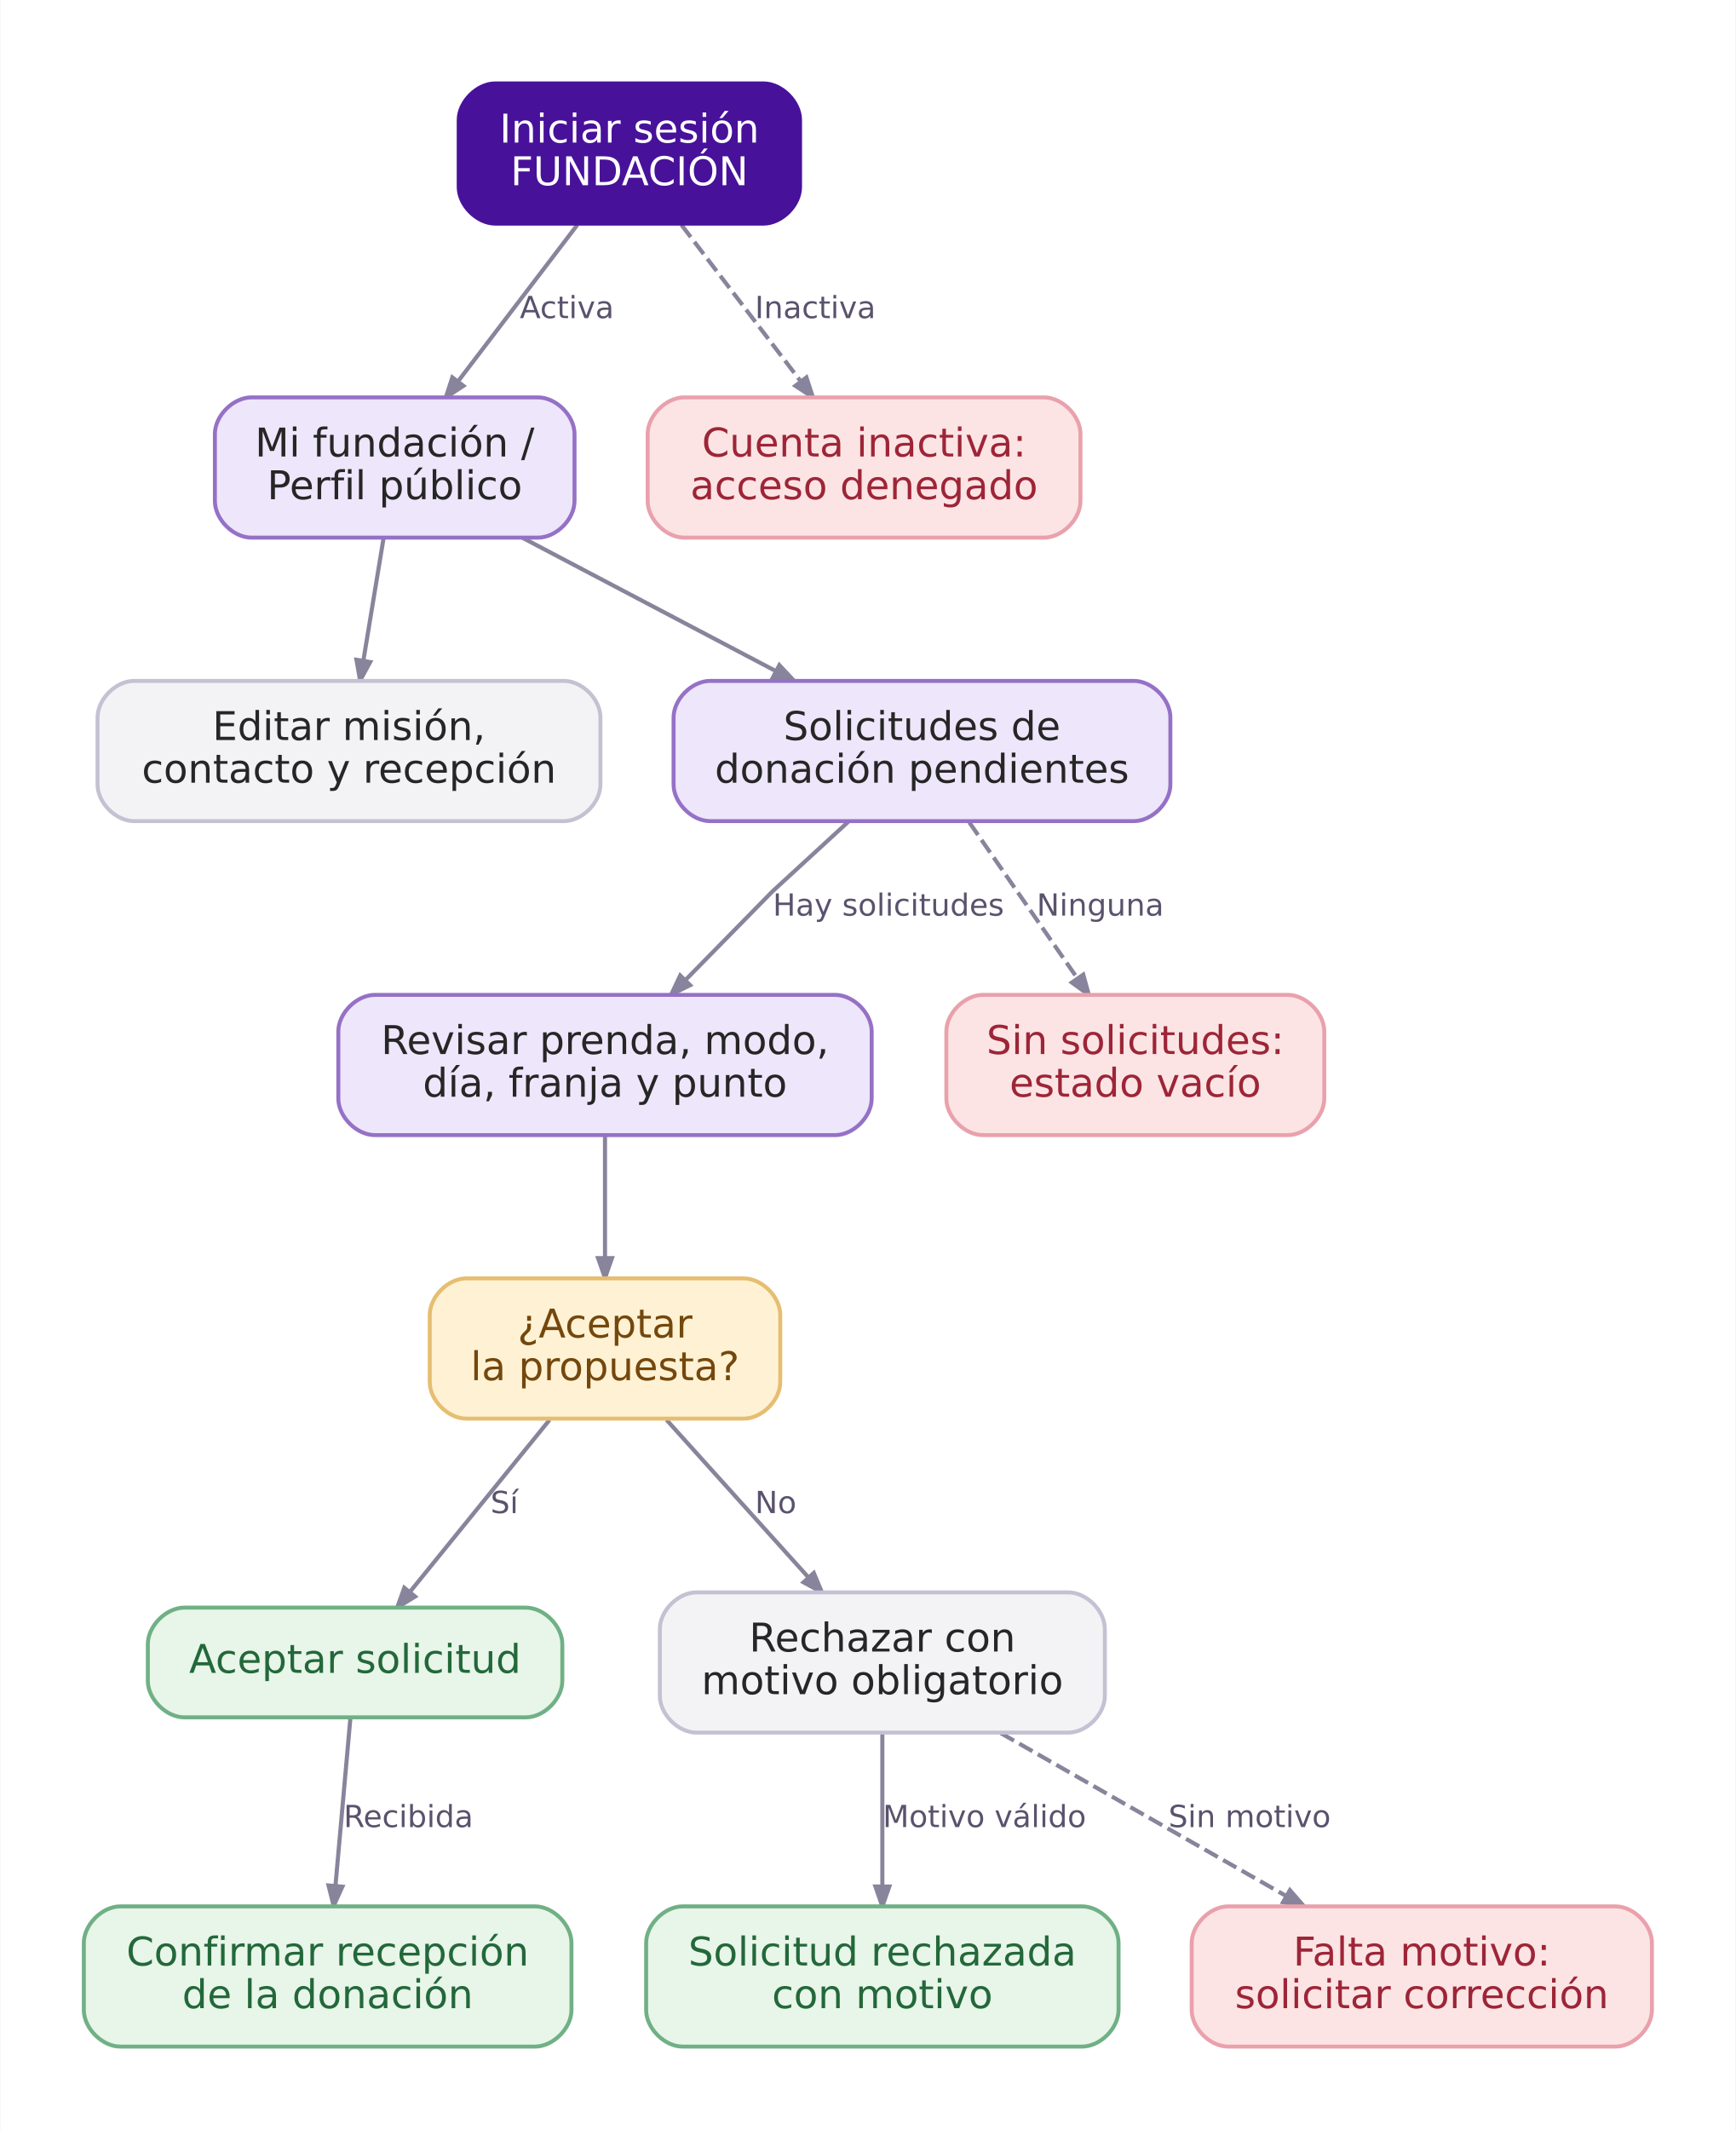
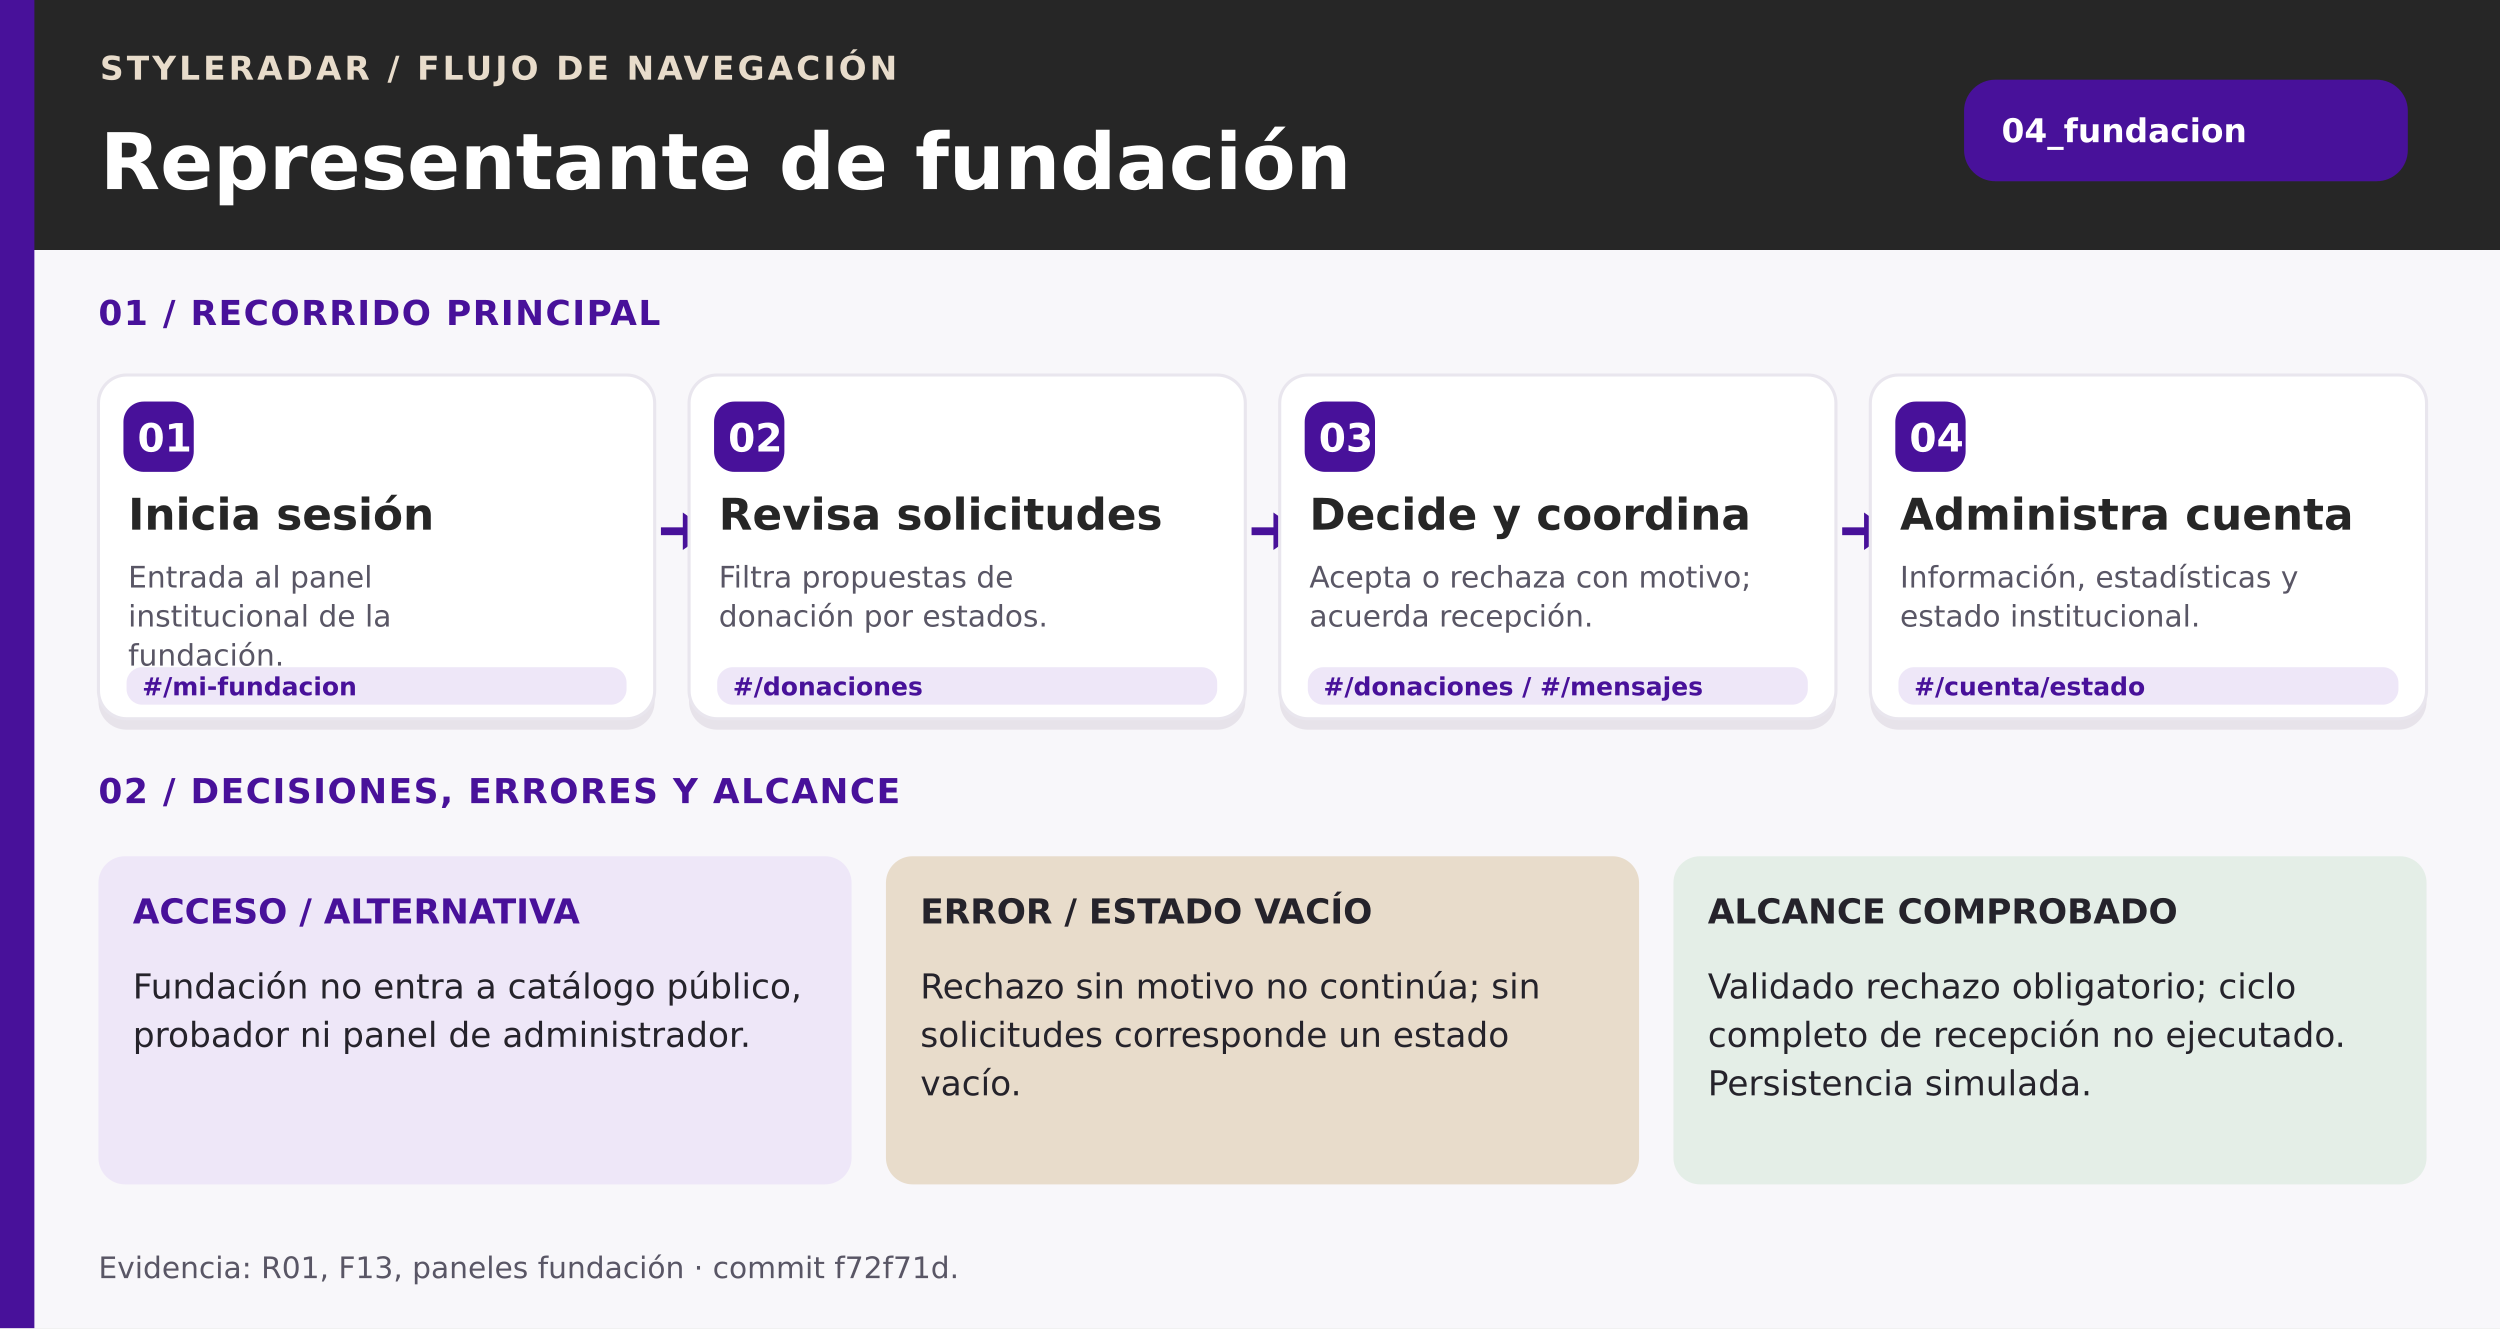
- <svg xmlns="http://www.w3.org/2000/svg" width="1384pt" height="1698pt" viewBox="0.00 0.00 569.22 698.72">
-   <g id="graph0" class="graph" transform="scale(1 1) rotate(0) translate(27.36 671.36)">
-     <polygon fill="white" stroke="transparent" points="-27.36,27.36 -27.36,-671.36 541.86,-671.36 541.86,27.36 -27.36,27.36" />
-     <g id="edge1" class="edge">
-       <path fill="none" stroke="#88849b" stroke-width="1.35" d="M161.91,-597.58C150.37,-582.44 135.06,-562.36 122.8,-546.29" />
-       <polygon fill="#88849b" stroke="#88849b" stroke-width="1.35" points="124.53,-544.79 118.78,-541.01 120.91,-547.55 124.53,-544.79" />
-       <text text-anchor="middle" x="158.5" y="-567" font-family="DejaVu Sans" font-size="10.00" fill="#5a526d">Activa</text>
-     </g>
-     <g id="edge2" class="edge">
-       <path fill="none" stroke="#88849b" stroke-width="1.35" stroke-dasharray="5,2" d="M196.09,-597.58C207.63,-582.44 222.94,-562.36 235.2,-546.29" />
-       <polygon fill="#88849b" stroke="#88849b" stroke-width="1.35" points="237.09,-547.55 239.22,-541.01 233.47,-544.79 237.09,-547.55" />
-       <text text-anchor="middle" x="240" y="-567" font-family="DejaVu Sans" font-size="10.00" fill="#5a526d">Inactiva</text>
-     </g>
-     <g id="edge3" class="edge">
-       <path fill="none" stroke="#88849b" stroke-width="1.35" d="M98.37,-494.97C96.38,-482.88 93.88,-467.74 91.73,-454.72" />
-       <polygon fill="#88849b" stroke="#88849b" stroke-width="1.35" points="93.95,-454.18 90.65,-448.14 89.46,-454.92 93.95,-454.18" />
-     </g>
-     <g id="edge4" class="edge">
-       <path fill="none" stroke="#88849b" stroke-width="1.35" d="M143.88,-494.97C168.98,-481.77 200.99,-464.93 227.09,-451.2" />
-       <polygon fill="#88849b" stroke="#88849b" stroke-width="1.35" points="228.21,-453.18 232.91,-448.14 226.1,-449.15 228.21,-453.18" />
-     </g>
-     <g id="edge5" class="edge">
-       <path fill="none" stroke="#88849b" stroke-width="1.35" d="M250.79,-401.76C238.44,-390.43 226,-379 226,-379 226,-379 211.56,-364.3 197.48,-349.96" />
-       <polygon fill="#88849b" stroke="#88849b" stroke-width="1.35" points="198.92,-348.18 192.74,-345.13 195.67,-351.36 198.92,-348.18" />
-       <text text-anchor="middle" x="264" y="-371" font-family="DejaVu Sans" font-size="10.00" fill="#5a526d">Hay solicitudes</text>
-     </g>
-     <g id="edge6" class="edge">
-       <path fill="none" stroke="#88849b" stroke-width="1.35" stroke-dasharray="5,2" d="M290.54,-401.58C300.94,-386.57 314.71,-366.71 325.8,-350.71" />
-       <polygon fill="#88849b" stroke="#88849b" stroke-width="1.35" points="327.92,-351.64 329.75,-345.01 324.18,-349.05 327.92,-351.64" />
-       <text text-anchor="middle" x="333.5" y="-371" font-family="DejaVu Sans" font-size="10.00" fill="#5a526d">Ninguna</text>
-     </g>
-     <g id="edge7" class="edge">
-       <path fill="none" stroke="#88849b" stroke-width="1.35" d="M171,-298.97C171,-286.88 171,-271.74 171,-258.72" />
-       <polygon fill="#88849b" stroke="#88849b" stroke-width="1.35" points="173.28,-258.64 171,-252.14 168.73,-258.64 173.28,-258.64" />
-     </g>
-     <g id="edge8" class="edge">
-       <path fill="none" stroke="#88849b" stroke-width="1.35" d="M152.8,-205.58C139.24,-188.88 120.79,-166.15 107.22,-149.44" />
-       <polygon fill="#88849b" stroke="#88849b" stroke-width="1.35" points="108.68,-147.63 102.82,-144.02 105.15,-150.5 108.68,-147.63" />
-       <text text-anchor="middle" x="138" y="-175" font-family="DejaVu Sans" font-size="10.00" fill="#5a526d">Sí</text>
-     </g>
-     <g id="edge9" class="edge">
-       <path fill="none" stroke="#88849b" stroke-width="1.35" d="M191.2,-205.58C204.96,-190.31 223.25,-170.01 237.79,-153.87" />
-       <polygon fill="#88849b" stroke="#88849b" stroke-width="1.35" points="239.51,-155.36 242.17,-149.01 236.13,-152.31 239.51,-155.36" />
-       <text text-anchor="middle" x="227" y="-175" font-family="DejaVu Sans" font-size="10.00" fill="#5a526d">No</text>
-     </g>
-     <g id="edge10" class="edge">
-       <path fill="none" stroke="#88849b" stroke-width="1.35" d="M87.47,-107.87C86.14,-92.86 84.17,-70.74 82.58,-52.99" />
-       <polygon fill="#88849b" stroke="#88849b" stroke-width="1.35" points="84.82,-52.45 81.98,-46.17 80.29,-52.85 84.82,-52.45" />
-       <text text-anchor="middle" x="106.5" y="-72" font-family="DejaVu Sans" font-size="10.00" fill="#5a526d">Recibida</text>
-     </g>
-     <g id="edge11" class="edge">
-       <path fill="none" stroke="#88849b" stroke-width="1.35" d="M262,-102.58C262,-87.84 262,-68.41 262,-52.55" />
-       <polygon fill="#88849b" stroke="#88849b" stroke-width="1.35" points="264.28,-52.5 262,-46.01 259.73,-52.51 264.28,-52.5" />
-       <text text-anchor="middle" x="295.5" y="-72" font-family="DejaVu Sans" font-size="10.00" fill="#5a526d">Motivo válido</text>
-     </g>
-     <g id="edge12" class="edge">
-       <path fill="none" stroke="#88849b" stroke-width="1.35" stroke-dasharray="5,2" d="M300.84,-102.84C328.51,-87.05 365.75,-65.8 394.6,-49.34" />
-       <polygon fill="#88849b" stroke="#88849b" stroke-width="1.35" points="395.73,-51.31 400.25,-46.11 393.47,-47.36 395.73,-51.31" />
-       <text text-anchor="middle" x="382.5" y="-72" font-family="DejaVu Sans" font-size="10.00" fill="#5a526d">Sin motivo</text>
-     </g>
-     <g id="node1" class="node">
-       <path fill="#48119a" stroke="#48119a" stroke-width="1.3" d="M223,-644C223,-644 135,-644 135,-644 129,-644 123,-638 123,-632 123,-632 123,-610 123,-610 123,-604 129,-598 135,-598 135,-598 223,-598 223,-598 229,-598 235,-604 235,-610 235,-610 235,-632 235,-632 235,-638 229,-644 223,-644" />
-       <text text-anchor="middle" x="179" y="-624.6" font-family="DejaVu Sans" font-size="13.00" fill="#ffffff">Iniciar sesión</text>
-       <text text-anchor="middle" x="179" y="-610.6" font-family="DejaVu Sans" font-size="13.00" fill="#ffffff">FUNDACIÓN</text>
-     </g>
-     <g id="node2" class="node">
-       <path fill="#eee6fa" stroke="#9571c6" stroke-width="1.3" d="M149,-541C149,-541 55,-541 55,-541 49,-541 43,-535 43,-529 43,-529 43,-507 43,-507 43,-501 49,-495 55,-495 55,-495 149,-495 149,-495 155,-495 161,-501 161,-507 161,-507 161,-529 161,-529 161,-535 155,-541 149,-541" />
-       <text text-anchor="middle" x="102" y="-521.6" font-family="DejaVu Sans" font-size="13.00" fill="#262626">Mi fundación /</text>
-       <text text-anchor="middle" x="102" y="-507.6" font-family="DejaVu Sans" font-size="13.00" fill="#262626">Perfil público</text>
-     </g>
-     <g id="node3" class="node">
-       <path fill="#f3f3f6" stroke="#c5c1d2" stroke-width="1.3" d="M157.5,-448C157.5,-448 16.5,-448 16.5,-448 10.5,-448 4.5,-442 4.5,-436 4.5,-436 4.5,-414 4.5,-414 4.5,-408 10.5,-402 16.5,-402 16.5,-402 157.5,-402 157.5,-402 163.5,-402 169.5,-408 169.5,-414 169.5,-414 169.5,-436 169.5,-436 169.5,-442 163.5,-448 157.5,-448" />
-       <text text-anchor="middle" x="87" y="-428.6" font-family="DejaVu Sans" font-size="13.00" fill="#262626">Editar misión,</text>
-       <text text-anchor="middle" x="87" y="-414.6" font-family="DejaVu Sans" font-size="13.00" fill="#262626">contacto y recepción</text>
-     </g>
-     <g id="node4" class="node">
-       <path fill="#eee6fa" stroke="#9571c6" stroke-width="1.3" d="M344.5,-448C344.5,-448 205.5,-448 205.5,-448 199.5,-448 193.5,-442 193.5,-436 193.5,-436 193.5,-414 193.5,-414 193.5,-408 199.5,-402 205.5,-402 205.5,-402 344.5,-402 344.5,-402 350.5,-402 356.5,-408 356.5,-414 356.5,-414 356.5,-436 356.5,-436 356.5,-442 350.5,-448 344.5,-448" />
-       <text text-anchor="middle" x="275" y="-428.6" font-family="DejaVu Sans" font-size="13.00" fill="#262626">Solicitudes de</text>
-       <text text-anchor="middle" x="275" y="-414.6" font-family="DejaVu Sans" font-size="13.00" fill="#262626">donación pendientes</text>
-     </g>
-     <g id="node5" class="node">
-       <path fill="#eee6fa" stroke="#9571c6" stroke-width="1.3" d="M246.5,-345C246.5,-345 95.5,-345 95.5,-345 89.5,-345 83.5,-339 83.5,-333 83.5,-333 83.5,-311 83.5,-311 83.5,-305 89.5,-299 95.5,-299 95.5,-299 246.5,-299 246.5,-299 252.5,-299 258.5,-305 258.5,-311 258.5,-311 258.5,-333 258.5,-333 258.5,-339 252.5,-345 246.5,-345" />
-       <text text-anchor="middle" x="171" y="-325.6" font-family="DejaVu Sans" font-size="13.00" fill="#262626">Revisar prenda, modo,</text>
-       <text text-anchor="middle" x="171" y="-311.6" font-family="DejaVu Sans" font-size="13.00" fill="#262626">día, franja y punto</text>
-     </g>
-     <g id="node6" class="node">
-       <path fill="#fff2d4" stroke="#e6be71" stroke-width="1.3" d="M216.5,-252C216.5,-252 125.5,-252 125.5,-252 119.5,-252 113.5,-246 113.5,-240 113.5,-240 113.5,-218 113.5,-218 113.5,-212 119.5,-206 125.5,-206 125.5,-206 216.5,-206 216.5,-206 222.5,-206 228.5,-212 228.5,-218 228.5,-218 228.5,-240 228.5,-240 228.5,-246 222.5,-252 216.5,-252" />
-       <text text-anchor="middle" x="171" y="-232.6" font-family="DejaVu Sans" font-size="13.00" fill="#74470c">¿Aceptar</text>
-       <text text-anchor="middle" x="171" y="-218.6" font-family="DejaVu Sans" font-size="13.00" fill="#74470c">la propuesta?</text>
-     </g>
-     <g id="node7" class="node">
-       <path fill="#e8f5e9" stroke="#70b085" stroke-width="1.3" d="M145,-144C145,-144 33,-144 33,-144 27,-144 21,-138 21,-132 21,-132 21,-120 21,-120 21,-114 27,-108 33,-108 33,-108 145,-108 145,-108 151,-108 157,-114 157,-120 157,-120 157,-132 157,-132 157,-138 151,-144 145,-144" />
-       <text text-anchor="middle" x="89" y="-122.6" font-family="DejaVu Sans" font-size="13.00" fill="#23683a">Aceptar solicitud</text>
-     </g>
-     <g id="node8" class="node">
-       <path fill="#f3f3f6" stroke="#c5c1d2" stroke-width="1.3" d="M323,-149C323,-149 201,-149 201,-149 195,-149 189,-143 189,-137 189,-137 189,-115 189,-115 189,-109 195,-103 201,-103 201,-103 323,-103 323,-103 329,-103 335,-109 335,-115 335,-115 335,-137 335,-137 335,-143 329,-149 323,-149" />
-       <text text-anchor="middle" x="262" y="-129.6" font-family="DejaVu Sans" font-size="13.00" fill="#262626">Rechazar con</text>
-       <text text-anchor="middle" x="262" y="-115.6" font-family="DejaVu Sans" font-size="13.00" fill="#262626">motivo obligatorio</text>
-     </g>
-     <g id="node9" class="node">
-       <path fill="#e8f5e9" stroke="#70b085" stroke-width="1.3" d="M148,-46C148,-46 12,-46 12,-46 6,-46 0,-40 0,-34 0,-34 0,-12 0,-12 0,-6 6,0 12,0 12,0 148,0 148,0 154,0 160,-6 160,-12 160,-12 160,-34 160,-34 160,-40 154,-46 148,-46" />
-       <text text-anchor="middle" x="80" y="-26.6" font-family="DejaVu Sans" font-size="13.00" fill="#23683a">Confirmar recepción</text>
-       <text text-anchor="middle" x="80" y="-12.6" font-family="DejaVu Sans" font-size="13.00" fill="#23683a">de la donación</text>
-     </g>
-     <g id="node10" class="node">
-       <path fill="#e8f5e9" stroke="#70b085" stroke-width="1.3" d="M327.5,-46C327.5,-46 196.5,-46 196.5,-46 190.5,-46 184.5,-40 184.5,-34 184.5,-34 184.5,-12 184.5,-12 184.5,-6 190.5,0 196.5,0 196.5,0 327.5,0 327.5,0 333.5,0 339.5,-6 339.5,-12 339.5,-12 339.5,-34 339.5,-34 339.5,-40 333.5,-46 327.5,-46" />
-       <text text-anchor="middle" x="262" y="-26.6" font-family="DejaVu Sans" font-size="13.00" fill="#23683a">Solicitud rechazada</text>
-       <text text-anchor="middle" x="262" y="-12.6" font-family="DejaVu Sans" font-size="13.00" fill="#23683a">con motivo</text>
-     </g>
-     <g id="node11" class="node">
-       <path fill="#fce4e4" stroke="#e9a1ac" stroke-width="1.3" d="M395,-345C395,-345 295,-345 295,-345 289,-345 283,-339 283,-333 283,-333 283,-311 283,-311 283,-305 289,-299 295,-299 295,-299 395,-299 395,-299 401,-299 407,-305 407,-311 407,-311 407,-333 407,-333 407,-339 401,-345 395,-345" />
-       <text text-anchor="middle" x="345" y="-325.6" font-family="DejaVu Sans" font-size="13.00" fill="#9d2537">Sin solicitudes:</text>
-       <text text-anchor="middle" x="345" y="-311.6" font-family="DejaVu Sans" font-size="13.00" fill="#9d2537">estado vacío</text>
-     </g>
-     <g id="node12" class="node">
-       <path fill="#fce4e4" stroke="#e9a1ac" stroke-width="1.3" d="M502.5,-46C502.5,-46 375.5,-46 375.5,-46 369.5,-46 363.5,-40 363.5,-34 363.5,-34 363.5,-12 363.5,-12 363.5,-6 369.5,0 375.5,0 375.5,0 502.5,0 502.5,0 508.5,0 514.5,-6 514.5,-12 514.5,-12 514.5,-34 514.5,-34 514.5,-40 508.5,-46 502.5,-46" />
-       <text text-anchor="middle" x="439" y="-26.6" font-family="DejaVu Sans" font-size="13.00" fill="#9d2537">Falta motivo:</text>
-       <text text-anchor="middle" x="439" y="-12.6" font-family="DejaVu Sans" font-size="13.00" fill="#9d2537">solicitar corrección</text>
-     </g>
-     <g id="node13" class="node">
-       <path fill="#fce4e4" stroke="#e9a1ac" stroke-width="1.3" d="M315,-541C315,-541 197,-541 197,-541 191,-541 185,-535 185,-529 185,-529 185,-507 185,-507 185,-501 191,-495 197,-495 197,-495 315,-495 315,-495 321,-495 327,-501 327,-507 327,-507 327,-529 327,-529 327,-535 321,-541 315,-541" />
-       <text text-anchor="middle" x="256" y="-521.6" font-family="DejaVu Sans" font-size="13.00" fill="#9d2537">Cuenta inactiva:</text>
-       <text text-anchor="middle" x="256" y="-507.6" font-family="DejaVu Sans" font-size="13.00" fill="#9d2537">acceso denegado</text>
-     </g>
-   </g>
+ <svg xmlns="http://www.w3.org/2000/svg" baseProfile="full" height="850" version="1.1" viewBox="0 0 1600 850" width="1600">
+   <defs />
+   <rect fill="#F8F7FA" height="850" rx="0" ry="0" stroke="none" stroke-width="0" width="1600" x="0" y="0" />
+   <rect fill="#262626" height="160" rx="0" ry="0" stroke="none" stroke-width="0" width="1600" x="0" y="0" />
+   <rect fill="#48119A" height="850" rx="0" ry="0" stroke="none" stroke-width="0" width="22" x="0" y="0" />
+   <text fill="#E8DCCB" font-family="Poppins,DejaVu Sans,sans-serif" font-size="21" font-weight="700" letter-spacing="2" x="64" y="51">STYLERADAR / FLUJO DE NAVEGACIÓN</text>
+   <text fill="#FFFFFF" font-family="Poppins,DejaVu Sans,sans-serif" font-size="50" font-weight="700" x="64" y="121">Representante de fundación</text>
+   <rect fill="#48119A" height="65" rx="20" ry="20" stroke="none" stroke-width="0" width="284" x="1257" y="51" />
+   <text fill="#FFFFFF" font-family="Poppins,DejaVu Sans,sans-serif" font-size="21" font-weight="700" x="1281" y="91">
+     <tspan dy="0" x="1281">04_fundacion</tspan>
+   </text>
+   <text fill="#48119A" font-family="Poppins,DejaVu Sans,sans-serif" font-size="22" font-weight="800" letter-spacing="1" x="63" y="208">01  /  RECORRIDO PRINCIPAL</text>
+   <rect fill="#E7E3EA" height="220" rx="18" ry="18" stroke="none" stroke-width="0" width="356.0" x="63.0" y="247" />
+   <rect fill="#FFFFFF" height="220" rx="18" ry="18" stroke="#E9E6EE" stroke-width="2" width="356.0" x="63.0" y="240" />
+   <rect fill="#48119A" height="45" rx="13" ry="13" stroke="none" stroke-width="0" width="45" x="79.0" y="257" />
+   <text fill="#FFFFFF" font-family="Poppins,DejaVu Sans,sans-serif" font-size="25" font-weight="750" x="88.0" y="289">01</text>
+   <text fill="#262626" font-family="Poppins,DejaVu Sans,sans-serif" font-size="28" font-weight="750" x="82.0" y="339">
+     <tspan dy="0" x="82.0">Inicia sesión</tspan>
+   </text>
+   <text fill="#595665" font-family="Poppins,DejaVu Sans,sans-serif" font-size="19" font-weight="400" x="82.0" y="376">
+     <tspan dy="0" x="82.0">Entrada al panel</tspan>
+     <tspan dy="25" x="82.0">institucional de la</tspan>
+     <tspan dy="25" x="82.0">fundación.</tspan>
+   </text>
+   <rect fill="#EEE7F8" height="24" rx="10" ry="10" stroke="none" stroke-width="0" width="320.0" x="81.0" y="427" />
+   <text fill="#48119A" font-family="Poppins,DejaVu Sans,sans-serif" font-size="16" font-weight="700" x="91.0" y="445">#/mi-fundacion</text>
+   <line stroke="#48119A" stroke-width="5" x1="423.0" x2="438.0" y1="340" y2="340" />
+   <polygon fill="#48119A" points="437.0,328 454.0,340 437.0,352" />
+   <rect fill="#E7E3EA" height="220" rx="18" ry="18" stroke="none" stroke-width="0" width="356.0" x="441.0" y="247" />
+   <rect fill="#FFFFFF" height="220" rx="18" ry="18" stroke="#E9E6EE" stroke-width="2" width="356.0" x="441.0" y="240" />
+   <rect fill="#48119A" height="45" rx="13" ry="13" stroke="none" stroke-width="0" width="45" x="457.0" y="257" />
+   <text fill="#FFFFFF" font-family="Poppins,DejaVu Sans,sans-serif" font-size="25" font-weight="750" x="466.0" y="289">02</text>
+   <text fill="#262626" font-family="Poppins,DejaVu Sans,sans-serif" font-size="28" font-weight="750" x="460.0" y="339">
+     <tspan dy="0" x="460.0">Revisa solicitudes</tspan>
+   </text>
+   <text fill="#595665" font-family="Poppins,DejaVu Sans,sans-serif" font-size="19" font-weight="400" x="460.0" y="376">
+     <tspan dy="0" x="460.0">Filtra propuestas de</tspan>
+     <tspan dy="25" x="460.0">donación por estados.</tspan>
+   </text>
+   <rect fill="#EEE7F8" height="24" rx="10" ry="10" stroke="none" stroke-width="0" width="320.0" x="459.0" y="427" />
+   <text fill="#48119A" font-family="Poppins,DejaVu Sans,sans-serif" font-size="16" font-weight="700" x="469.0" y="445">#/donaciones</text>
+   <line stroke="#48119A" stroke-width="5" x1="801.0" x2="816.0" y1="340" y2="340" />
+   <polygon fill="#48119A" points="815.0,328 832.0,340 815.0,352" />
+   <rect fill="#E7E3EA" height="220" rx="18" ry="18" stroke="none" stroke-width="0" width="356.0" x="819.0" y="247" />
+   <rect fill="#FFFFFF" height="220" rx="18" ry="18" stroke="#E9E6EE" stroke-width="2" width="356.0" x="819.0" y="240" />
+   <rect fill="#48119A" height="45" rx="13" ry="13" stroke="none" stroke-width="0" width="45" x="835.0" y="257" />
+   <text fill="#FFFFFF" font-family="Poppins,DejaVu Sans,sans-serif" font-size="25" font-weight="750" x="844.0" y="289">03</text>
+   <text fill="#262626" font-family="Poppins,DejaVu Sans,sans-serif" font-size="28" font-weight="750" x="838.0" y="339">
+     <tspan dy="0" x="838.0">Decide y coordina</tspan>
+   </text>
+   <text fill="#595665" font-family="Poppins,DejaVu Sans,sans-serif" font-size="19" font-weight="400" x="838.0" y="376">
+     <tspan dy="0" x="838.0">Acepta o rechaza con motivo;</tspan>
+     <tspan dy="25" x="838.0">acuerda recepción.</tspan>
+   </text>
+   <rect fill="#EEE7F8" height="24" rx="10" ry="10" stroke="none" stroke-width="0" width="320.0" x="837.0" y="427" />
+   <text fill="#48119A" font-family="Poppins,DejaVu Sans,sans-serif" font-size="16" font-weight="700" x="847.0" y="445">#/donaciones / #/mensajes</text>
+   <line stroke="#48119A" stroke-width="5" x1="1179.0" x2="1194.0" y1="340" y2="340" />
+   <polygon fill="#48119A" points="1193.0,328 1210.0,340 1193.0,352" />
+   <rect fill="#E7E3EA" height="220" rx="18" ry="18" stroke="none" stroke-width="0" width="356.0" x="1197.0" y="247" />
+   <rect fill="#FFFFFF" height="220" rx="18" ry="18" stroke="#E9E6EE" stroke-width="2" width="356.0" x="1197.0" y="240" />
+   <rect fill="#48119A" height="45" rx="13" ry="13" stroke="none" stroke-width="0" width="45" x="1213.0" y="257" />
+   <text fill="#FFFFFF" font-family="Poppins,DejaVu Sans,sans-serif" font-size="25" font-weight="750" x="1222.0" y="289">04</text>
+   <text fill="#262626" font-family="Poppins,DejaVu Sans,sans-serif" font-size="28" font-weight="750" x="1216.0" y="339">
+     <tspan dy="0" x="1216.0">Administra cuenta</tspan>
+   </text>
+   <text fill="#595665" font-family="Poppins,DejaVu Sans,sans-serif" font-size="19" font-weight="400" x="1216.0" y="376">
+     <tspan dy="0" x="1216.0">Información, estadísticas y</tspan>
+     <tspan dy="25" x="1216.0">estado institucional.</tspan>
+   </text>
+   <rect fill="#EEE7F8" height="24" rx="10" ry="10" stroke="none" stroke-width="0" width="320.0" x="1215.0" y="427" />
+   <text fill="#48119A" font-family="Poppins,DejaVu Sans,sans-serif" font-size="16" font-weight="700" x="1225.0" y="445">#/cuenta/estado</text>
+   <text fill="#48119A" font-family="Poppins,DejaVu Sans,sans-serif" font-size="22" font-weight="800" letter-spacing="1" x="63" y="514">02  /  DECISIONES, ERRORES Y ALCANCE</text>
+   <rect fill="#EEE7F8" height="210" rx="17" ry="17" stroke="none" stroke-width="0" width="482.0" x="63.0" y="548" />
+   <text fill="#48119A" font-family="Poppins,DejaVu Sans,sans-serif" font-size="22" font-weight="760" x="85.0" y="591">ACCESO / ALTERNATIVA</text>
+   <text fill="#25232B" font-family="Poppins,DejaVu Sans,sans-serif" font-size="22" font-weight="400" x="85.0" y="639">
+     <tspan dy="0" x="85.0">Fundación no entra a catálogo público,</tspan>
+     <tspan dy="31" x="85.0">probador ni panel de administrador.</tspan>
+   </text>
+   <rect fill="#E8DCCB" height="210" rx="17" ry="17" stroke="none" stroke-width="0" width="482.0" x="567.0" y="548" />
+   <text fill="#25232B" font-family="Poppins,DejaVu Sans,sans-serif" font-size="22" font-weight="760" x="589.0" y="591">ERROR / ESTADO VACÍO</text>
+   <text fill="#25232B" font-family="Poppins,DejaVu Sans,sans-serif" font-size="22" font-weight="400" x="589.0" y="639">
+     <tspan dy="0" x="589.0">Rechazo sin motivo no continúa; sin</tspan>
+     <tspan dy="31" x="589.0">solicitudes corresponde un estado</tspan>
+     <tspan dy="31" x="589.0">vacío.</tspan>
+   </text>
+   <rect fill="#E4EEE7" height="210" rx="17" ry="17" stroke="none" stroke-width="0" width="482.0" x="1071.0" y="548" />
+   <text fill="#25232B" font-family="Poppins,DejaVu Sans,sans-serif" font-size="22" font-weight="760" x="1093.0" y="591">ALCANCE COMPROBADO</text>
+   <text fill="#25232B" font-family="Poppins,DejaVu Sans,sans-serif" font-size="22" font-weight="400" x="1093.0" y="639">
+     <tspan dy="0" x="1093.0">Validado rechazo obligatorio; ciclo</tspan>
+     <tspan dy="31" x="1093.0">completo de recepción no ejecutado.</tspan>
+     <tspan dy="31" x="1093.0">Persistencia simulada.</tspan>
+   </text>
+   <text fill="#595665" font-family="Poppins,DejaVu Sans,sans-serif" font-size="19" x="63" y="818">Evidencia: R01, F13, paneles fundación · commit f72f71d.</text>
</svg>
